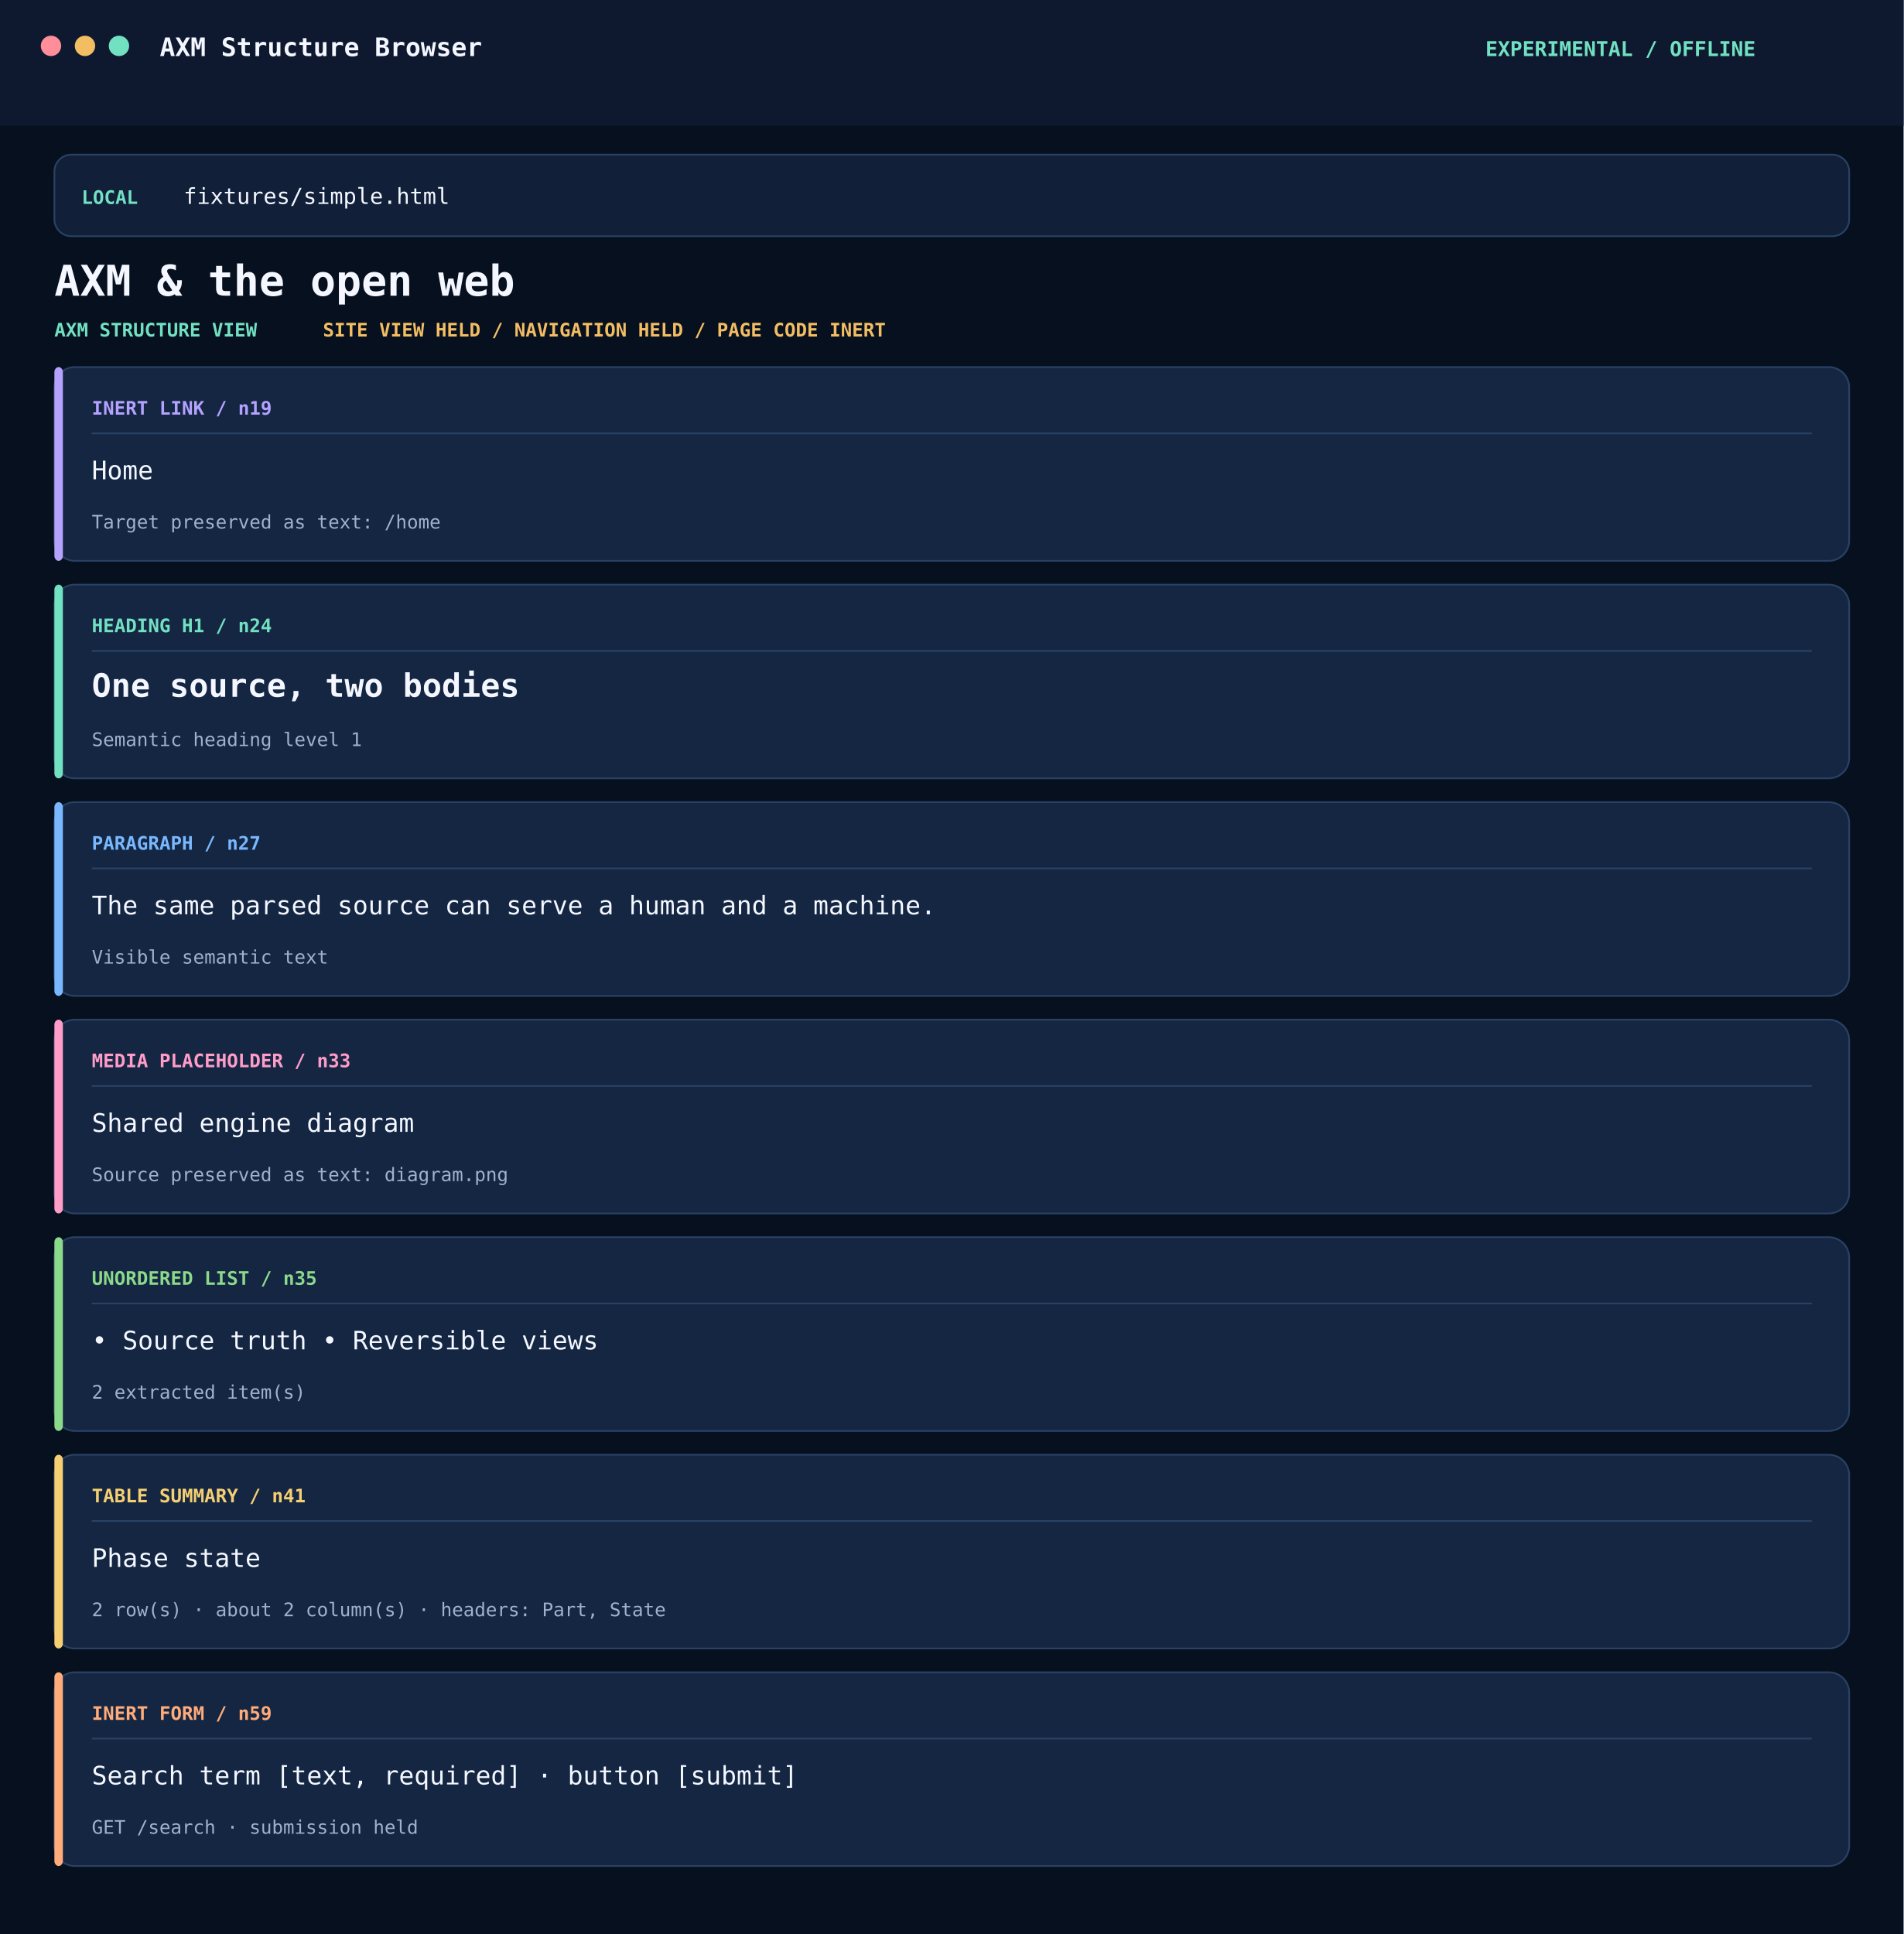
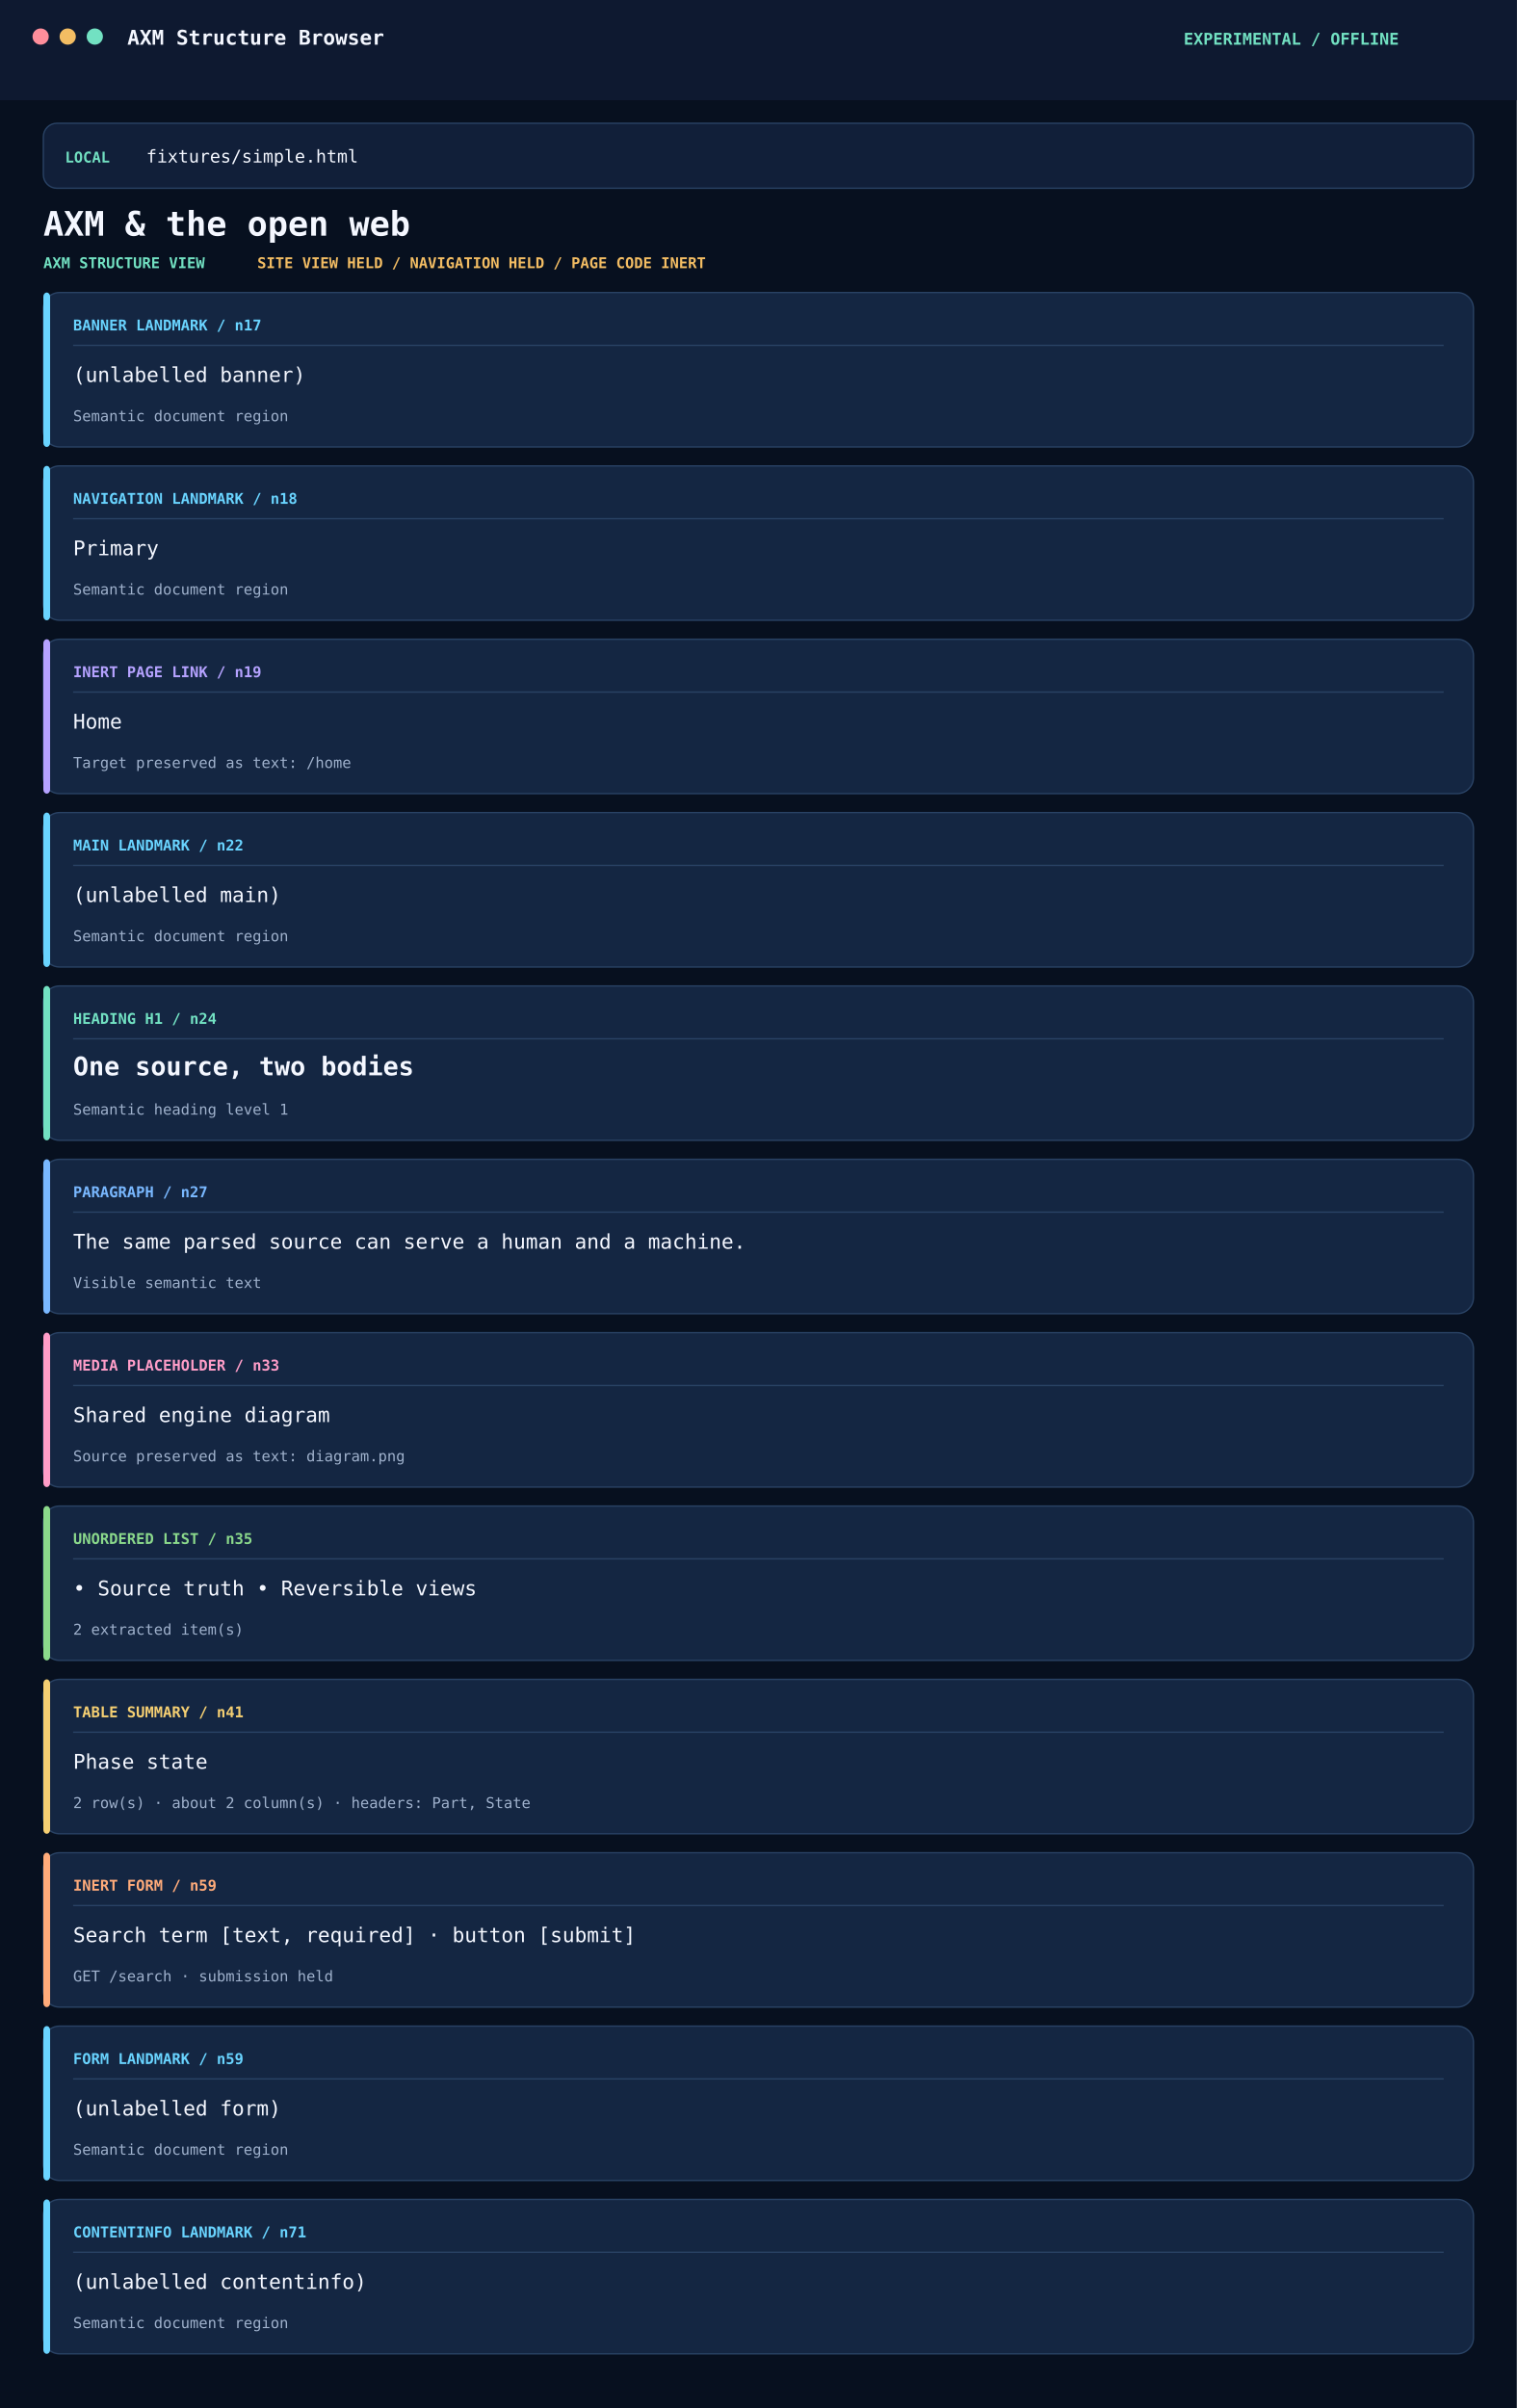
- <svg xmlns="http://www.w3.org/2000/svg" width="1120" height="1138" viewBox="0 0 1120 1138" role="img" aria-labelledby="axm-title axm-description" data-source-digest="b316419dcb80519211fdd02dd464db4a3b8eced28535c1c629ea624011bdd63b" data-display-list-digest="659c80b4bc0aaac35a27581762bdac682024b74c03c7ee2e284feb8ccd9dc802">
-   <rect id="cmd-00001" x="0" y="0" width="1120" height="1138" rx="0" fill="#07101f" />
+ <svg xmlns="http://www.w3.org/2000/svg" width="1120" height="1778" viewBox="0 0 1120 1778" role="img" aria-labelledby="axm-title axm-description" data-source-digest="b316419dcb80519211fdd02dd464db4a3b8eced28535c1c629ea624011bdd63b" data-display-list-digest="16b4ae402e76be19f37d2a157102672eda1795d5df2ebf4930c94f0bfc592c67">
+   <rect id="cmd-00001" x="0" y="0" width="1120" height="1778" rx="0" fill="#07101f" />
  <rect id="cmd-00002" x="0" y="0" width="1120" height="74" rx="0" fill="#0e1930" />
  <rect id="cmd-00003" x="24" y="21" width="12" height="12" rx="6" fill="#ff8e9b" />
  <rect id="cmd-00004" x="44" y="21" width="12" height="12" rx="6" fill="#f3bd63" />
  <rect id="cmd-00005" x="64" y="21" width="12" height="12" rx="6" fill="#72e1c2" />
  <text id="cmd-00006" x="94" y="33" fill="#f4f7ff" font-family="ui-monospace, SFMono-Regular, Menlo, Consolas, monospace" font-size="15" font-weight="700" letter-spacing="0">AXM Structure Browser</text>
  <text id="cmd-00007" x="874" y="33" fill="#72e1c2" font-family="ui-monospace, SFMono-Regular, Menlo, Consolas, monospace" font-size="12" font-weight="700" letter-spacing="0">EXPERIMENTAL / OFFLINE</text>
  <rect id="cmd-00008" x="32" y="91" width="1056" height="48" rx="10" fill="#111f39" stroke="#294264" stroke-width="1" />
  <text id="cmd-00009" x="48" y="120" fill="#72e1c2" font-family="ui-monospace, SFMono-Regular, Menlo, Consolas, monospace" font-size="11" font-weight="700" letter-spacing="0">LOCAL</text>
  <text id="cmd-00010" x="108" y="120" fill="#f4f7ff" font-family="ui-monospace, SFMono-Regular, Menlo, Consolas, monospace" font-size="13" font-weight="400" letter-spacing="0">fixtures/simple.html</text>
  <text id="cmd-00011" x="32" y="174" fill="#f4f7ff" font-family="ui-monospace, SFMono-Regular, Menlo, Consolas, monospace" font-size="25" font-weight="700" letter-spacing="0">AXM &amp; the open web</text>
  <text id="cmd-00012" x="32" y="198" fill="#72e1c2" font-family="ui-monospace, SFMono-Regular, Menlo, Consolas, monospace" font-size="11" font-weight="700" letter-spacing="0">AXM STRUCTURE VIEW</text>
  <text id="cmd-00013" x="190" y="198" fill="#f3bd63" font-family="ui-monospace, SFMono-Regular, Menlo, Consolas, monospace" font-size="11" font-weight="700" letter-spacing="0">SITE VIEW HELD  /  NAVIGATION HELD  /  PAGE CODE INERT</text>
  <rect id="cmd-00014" x="32" y="216" width="1056" height="114" rx="12" fill="#142642" stroke="#294264" stroke-width="1" />
-   <rect id="cmd-00015" x="32" y="216" width="5" height="114" rx="3" fill="#b5a2ff" />
-   <text id="cmd-00016" x="54" y="244" fill="#b5a2ff" font-family="ui-monospace, SFMono-Regular, Menlo, Consolas, monospace" font-size="11" font-weight="700" letter-spacing="0">INERT LINK  /  n19</text>
+   <rect id="cmd-00015" x="32" y="216" width="5" height="114" rx="3" fill="#69d4ff" />
+   <text id="cmd-00016" x="54" y="244" fill="#69d4ff" font-family="ui-monospace, SFMono-Regular, Menlo, Consolas, monospace" font-size="11" font-weight="700" letter-spacing="0">BANNER LANDMARK  /  n17</text>
  <line id="cmd-00017" x1="54" y1="255" x2="1066" y2="255" stroke="#294264" stroke-width="1" />
-   <text id="cmd-00018" x="54" y="282" fill="#f4f7ff" font-family="ui-monospace, SFMono-Regular, Menlo, Consolas, monospace" font-size="15" font-weight="400" letter-spacing="0">Home</text>
-   <text id="cmd-00019" x="54" y="311" fill="#9fb1cc" font-family="ui-monospace, SFMono-Regular, Menlo, Consolas, monospace" font-size="11" font-weight="400" letter-spacing="0">Target preserved as text: /home</text>
+   <text id="cmd-00018" x="54" y="282" fill="#f4f7ff" font-family="ui-monospace, SFMono-Regular, Menlo, Consolas, monospace" font-size="15" font-weight="400" letter-spacing="0">(unlabelled banner)</text>
+   <text id="cmd-00019" x="54" y="311" fill="#9fb1cc" font-family="ui-monospace, SFMono-Regular, Menlo, Consolas, monospace" font-size="11" font-weight="400" letter-spacing="0">Semantic document region</text>
  <rect id="cmd-00020" x="32" y="344" width="1056" height="114" rx="12" fill="#142642" stroke="#294264" stroke-width="1" />
-   <rect id="cmd-00021" x="32" y="344" width="5" height="114" rx="3" fill="#72e1c2" />
-   <text id="cmd-00022" x="54" y="372" fill="#72e1c2" font-family="ui-monospace, SFMono-Regular, Menlo, Consolas, monospace" font-size="11" font-weight="700" letter-spacing="0">HEADING H1  /  n24</text>
+   <rect id="cmd-00021" x="32" y="344" width="5" height="114" rx="3" fill="#69d4ff" />
+   <text id="cmd-00022" x="54" y="372" fill="#69d4ff" font-family="ui-monospace, SFMono-Regular, Menlo, Consolas, monospace" font-size="11" font-weight="700" letter-spacing="0">NAVIGATION LANDMARK  /  n18</text>
  <line id="cmd-00023" x1="54" y1="383" x2="1066" y2="383" stroke="#294264" stroke-width="1" />
-   <text id="cmd-00024" x="54" y="410" fill="#f4f7ff" font-family="ui-monospace, SFMono-Regular, Menlo, Consolas, monospace" font-size="19" font-weight="700" letter-spacing="0">One source, two bodies</text>
-   <text id="cmd-00025" x="54" y="439" fill="#9fb1cc" font-family="ui-monospace, SFMono-Regular, Menlo, Consolas, monospace" font-size="11" font-weight="400" letter-spacing="0">Semantic heading level 1</text>
+   <text id="cmd-00024" x="54" y="410" fill="#f4f7ff" font-family="ui-monospace, SFMono-Regular, Menlo, Consolas, monospace" font-size="15" font-weight="400" letter-spacing="0">Primary</text>
+   <text id="cmd-00025" x="54" y="439" fill="#9fb1cc" font-family="ui-monospace, SFMono-Regular, Menlo, Consolas, monospace" font-size="11" font-weight="400" letter-spacing="0">Semantic document region</text>
  <rect id="cmd-00026" x="32" y="472" width="1056" height="114" rx="12" fill="#142642" stroke="#294264" stroke-width="1" />
-   <rect id="cmd-00027" x="32" y="472" width="5" height="114" rx="3" fill="#79b8ff" />
-   <text id="cmd-00028" x="54" y="500" fill="#79b8ff" font-family="ui-monospace, SFMono-Regular, Menlo, Consolas, monospace" font-size="11" font-weight="700" letter-spacing="0">PARAGRAPH  /  n27</text>
+   <rect id="cmd-00027" x="32" y="472" width="5" height="114" rx="3" fill="#b5a2ff" />
+   <text id="cmd-00028" x="54" y="500" fill="#b5a2ff" font-family="ui-monospace, SFMono-Regular, Menlo, Consolas, monospace" font-size="11" font-weight="700" letter-spacing="0">INERT PAGE LINK  /  n19</text>
  <line id="cmd-00029" x1="54" y1="511" x2="1066" y2="511" stroke="#294264" stroke-width="1" />
-   <text id="cmd-00030" x="54" y="538" fill="#f4f7ff" font-family="ui-monospace, SFMono-Regular, Menlo, Consolas, monospace" font-size="15" font-weight="400" letter-spacing="0">The same parsed source can serve a human and a machine.</text>
-   <text id="cmd-00031" x="54" y="567" fill="#9fb1cc" font-family="ui-monospace, SFMono-Regular, Menlo, Consolas, monospace" font-size="11" font-weight="400" letter-spacing="0">Visible semantic text</text>
+   <text id="cmd-00030" x="54" y="538" fill="#f4f7ff" font-family="ui-monospace, SFMono-Regular, Menlo, Consolas, monospace" font-size="15" font-weight="400" letter-spacing="0">Home</text>
+   <text id="cmd-00031" x="54" y="567" fill="#9fb1cc" font-family="ui-monospace, SFMono-Regular, Menlo, Consolas, monospace" font-size="11" font-weight="400" letter-spacing="0">Target preserved as text: /home</text>
  <rect id="cmd-00032" x="32" y="600" width="1056" height="114" rx="12" fill="#142642" stroke="#294264" stroke-width="1" />
-   <rect id="cmd-00033" x="32" y="600" width="5" height="114" rx="3" fill="#ff9dc8" />
-   <text id="cmd-00034" x="54" y="628" fill="#ff9dc8" font-family="ui-monospace, SFMono-Regular, Menlo, Consolas, monospace" font-size="11" font-weight="700" letter-spacing="0">MEDIA PLACEHOLDER  /  n33</text>
+   <rect id="cmd-00033" x="32" y="600" width="5" height="114" rx="3" fill="#69d4ff" />
+   <text id="cmd-00034" x="54" y="628" fill="#69d4ff" font-family="ui-monospace, SFMono-Regular, Menlo, Consolas, monospace" font-size="11" font-weight="700" letter-spacing="0">MAIN LANDMARK  /  n22</text>
  <line id="cmd-00035" x1="54" y1="639" x2="1066" y2="639" stroke="#294264" stroke-width="1" />
-   <text id="cmd-00036" x="54" y="666" fill="#f4f7ff" font-family="ui-monospace, SFMono-Regular, Menlo, Consolas, monospace" font-size="15" font-weight="400" letter-spacing="0">Shared engine diagram</text>
-   <text id="cmd-00037" x="54" y="695" fill="#9fb1cc" font-family="ui-monospace, SFMono-Regular, Menlo, Consolas, monospace" font-size="11" font-weight="400" letter-spacing="0">Source preserved as text: diagram.png</text>
+   <text id="cmd-00036" x="54" y="666" fill="#f4f7ff" font-family="ui-monospace, SFMono-Regular, Menlo, Consolas, monospace" font-size="15" font-weight="400" letter-spacing="0">(unlabelled main)</text>
+   <text id="cmd-00037" x="54" y="695" fill="#9fb1cc" font-family="ui-monospace, SFMono-Regular, Menlo, Consolas, monospace" font-size="11" font-weight="400" letter-spacing="0">Semantic document region</text>
  <rect id="cmd-00038" x="32" y="728" width="1056" height="114" rx="12" fill="#142642" stroke="#294264" stroke-width="1" />
-   <rect id="cmd-00039" x="32" y="728" width="5" height="114" rx="3" fill="#8bd98b" />
-   <text id="cmd-00040" x="54" y="756" fill="#8bd98b" font-family="ui-monospace, SFMono-Regular, Menlo, Consolas, monospace" font-size="11" font-weight="700" letter-spacing="0">UNORDERED LIST  /  n35</text>
+   <rect id="cmd-00039" x="32" y="728" width="5" height="114" rx="3" fill="#72e1c2" />
+   <text id="cmd-00040" x="54" y="756" fill="#72e1c2" font-family="ui-monospace, SFMono-Regular, Menlo, Consolas, monospace" font-size="11" font-weight="700" letter-spacing="0">HEADING H1  /  n24</text>
  <line id="cmd-00041" x1="54" y1="767" x2="1066" y2="767" stroke="#294264" stroke-width="1" />
-   <text id="cmd-00042" x="54" y="794" fill="#f4f7ff" font-family="ui-monospace, SFMono-Regular, Menlo, Consolas, monospace" font-size="15" font-weight="400" letter-spacing="0">• Source truth • Reversible views</text>
-   <text id="cmd-00043" x="54" y="823" fill="#9fb1cc" font-family="ui-monospace, SFMono-Regular, Menlo, Consolas, monospace" font-size="11" font-weight="400" letter-spacing="0">2 extracted item(s)</text>
+   <text id="cmd-00042" x="54" y="794" fill="#f4f7ff" font-family="ui-monospace, SFMono-Regular, Menlo, Consolas, monospace" font-size="19" font-weight="700" letter-spacing="0">One source, two bodies</text>
+   <text id="cmd-00043" x="54" y="823" fill="#9fb1cc" font-family="ui-monospace, SFMono-Regular, Menlo, Consolas, monospace" font-size="11" font-weight="400" letter-spacing="0">Semantic heading level 1</text>
  <rect id="cmd-00044" x="32" y="856" width="1056" height="114" rx="12" fill="#142642" stroke="#294264" stroke-width="1" />
-   <rect id="cmd-00045" x="32" y="856" width="5" height="114" rx="3" fill="#f5cf72" />
-   <text id="cmd-00046" x="54" y="884" fill="#f5cf72" font-family="ui-monospace, SFMono-Regular, Menlo, Consolas, monospace" font-size="11" font-weight="700" letter-spacing="0">TABLE SUMMARY  /  n41</text>
+   <rect id="cmd-00045" x="32" y="856" width="5" height="114" rx="3" fill="#79b8ff" />
+   <text id="cmd-00046" x="54" y="884" fill="#79b8ff" font-family="ui-monospace, SFMono-Regular, Menlo, Consolas, monospace" font-size="11" font-weight="700" letter-spacing="0">PARAGRAPH  /  n27</text>
  <line id="cmd-00047" x1="54" y1="895" x2="1066" y2="895" stroke="#294264" stroke-width="1" />
-   <text id="cmd-00048" x="54" y="922" fill="#f4f7ff" font-family="ui-monospace, SFMono-Regular, Menlo, Consolas, monospace" font-size="15" font-weight="400" letter-spacing="0">Phase state</text>
-   <text id="cmd-00049" x="54" y="951" fill="#9fb1cc" font-family="ui-monospace, SFMono-Regular, Menlo, Consolas, monospace" font-size="11" font-weight="400" letter-spacing="0">2 row(s) · about 2 column(s) · headers: Part, State</text>
+   <text id="cmd-00048" x="54" y="922" fill="#f4f7ff" font-family="ui-monospace, SFMono-Regular, Menlo, Consolas, monospace" font-size="15" font-weight="400" letter-spacing="0">The same parsed source can serve a human and a machine.</text>
+   <text id="cmd-00049" x="54" y="951" fill="#9fb1cc" font-family="ui-monospace, SFMono-Regular, Menlo, Consolas, monospace" font-size="11" font-weight="400" letter-spacing="0">Visible semantic text</text>
  <rect id="cmd-00050" x="32" y="984" width="1056" height="114" rx="12" fill="#142642" stroke="#294264" stroke-width="1" />
-   <rect id="cmd-00051" x="32" y="984" width="5" height="114" rx="3" fill="#ffab7a" />
-   <text id="cmd-00052" x="54" y="1012" fill="#ffab7a" font-family="ui-monospace, SFMono-Regular, Menlo, Consolas, monospace" font-size="11" font-weight="700" letter-spacing="0">INERT FORM  /  n59</text>
+   <rect id="cmd-00051" x="32" y="984" width="5" height="114" rx="3" fill="#ff9dc8" />
+   <text id="cmd-00052" x="54" y="1012" fill="#ff9dc8" font-family="ui-monospace, SFMono-Regular, Menlo, Consolas, monospace" font-size="11" font-weight="700" letter-spacing="0">MEDIA PLACEHOLDER  /  n33</text>
  <line id="cmd-00053" x1="54" y1="1023" x2="1066" y2="1023" stroke="#294264" stroke-width="1" />
-   <text id="cmd-00054" x="54" y="1050" fill="#f4f7ff" font-family="ui-monospace, SFMono-Regular, Menlo, Consolas, monospace" font-size="15" font-weight="400" letter-spacing="0">Search term [text, required] · button [submit]</text>
-   <text id="cmd-00055" x="54" y="1079" fill="#9fb1cc" font-family="ui-monospace, SFMono-Regular, Menlo, Consolas, monospace" font-size="11" font-weight="400" letter-spacing="0">GET /search · submission held</text>
+   <text id="cmd-00054" x="54" y="1050" fill="#f4f7ff" font-family="ui-monospace, SFMono-Regular, Menlo, Consolas, monospace" font-size="15" font-weight="400" letter-spacing="0">Shared engine diagram</text>
+   <text id="cmd-00055" x="54" y="1079" fill="#9fb1cc" font-family="ui-monospace, SFMono-Regular, Menlo, Consolas, monospace" font-size="11" font-weight="400" letter-spacing="0">Source preserved as text: diagram.png</text>
+   <rect id="cmd-00056" x="32" y="1112" width="1056" height="114" rx="12" fill="#142642" stroke="#294264" stroke-width="1" />
+   <rect id="cmd-00057" x="32" y="1112" width="5" height="114" rx="3" fill="#8bd98b" />
+   <text id="cmd-00058" x="54" y="1140" fill="#8bd98b" font-family="ui-monospace, SFMono-Regular, Menlo, Consolas, monospace" font-size="11" font-weight="700" letter-spacing="0">UNORDERED LIST  /  n35</text>
+   <line id="cmd-00059" x1="54" y1="1151" x2="1066" y2="1151" stroke="#294264" stroke-width="1" />
+   <text id="cmd-00060" x="54" y="1178" fill="#f4f7ff" font-family="ui-monospace, SFMono-Regular, Menlo, Consolas, monospace" font-size="15" font-weight="400" letter-spacing="0">• Source truth • Reversible views</text>
+   <text id="cmd-00061" x="54" y="1207" fill="#9fb1cc" font-family="ui-monospace, SFMono-Regular, Menlo, Consolas, monospace" font-size="11" font-weight="400" letter-spacing="0">2 extracted item(s)</text>
+   <rect id="cmd-00062" x="32" y="1240" width="1056" height="114" rx="12" fill="#142642" stroke="#294264" stroke-width="1" />
+   <rect id="cmd-00063" x="32" y="1240" width="5" height="114" rx="3" fill="#f5cf72" />
+   <text id="cmd-00064" x="54" y="1268" fill="#f5cf72" font-family="ui-monospace, SFMono-Regular, Menlo, Consolas, monospace" font-size="11" font-weight="700" letter-spacing="0">TABLE SUMMARY  /  n41</text>
+   <line id="cmd-00065" x1="54" y1="1279" x2="1066" y2="1279" stroke="#294264" stroke-width="1" />
+   <text id="cmd-00066" x="54" y="1306" fill="#f4f7ff" font-family="ui-monospace, SFMono-Regular, Menlo, Consolas, monospace" font-size="15" font-weight="400" letter-spacing="0">Phase state</text>
+   <text id="cmd-00067" x="54" y="1335" fill="#9fb1cc" font-family="ui-monospace, SFMono-Regular, Menlo, Consolas, monospace" font-size="11" font-weight="400" letter-spacing="0">2 row(s) · about 2 column(s) · headers: Part, State</text>
+   <rect id="cmd-00068" x="32" y="1368" width="1056" height="114" rx="12" fill="#142642" stroke="#294264" stroke-width="1" />
+   <rect id="cmd-00069" x="32" y="1368" width="5" height="114" rx="3" fill="#ffab7a" />
+   <text id="cmd-00070" x="54" y="1396" fill="#ffab7a" font-family="ui-monospace, SFMono-Regular, Menlo, Consolas, monospace" font-size="11" font-weight="700" letter-spacing="0">INERT FORM  /  n59</text>
+   <line id="cmd-00071" x1="54" y1="1407" x2="1066" y2="1407" stroke="#294264" stroke-width="1" />
+   <text id="cmd-00072" x="54" y="1434" fill="#f4f7ff" font-family="ui-monospace, SFMono-Regular, Menlo, Consolas, monospace" font-size="15" font-weight="400" letter-spacing="0">Search term [text, required] · button [submit]</text>
+   <text id="cmd-00073" x="54" y="1463" fill="#9fb1cc" font-family="ui-monospace, SFMono-Regular, Menlo, Consolas, monospace" font-size="11" font-weight="400" letter-spacing="0">GET /search · submission held</text>
+   <rect id="cmd-00074" x="32" y="1496" width="1056" height="114" rx="12" fill="#142642" stroke="#294264" stroke-width="1" />
+   <rect id="cmd-00075" x="32" y="1496" width="5" height="114" rx="3" fill="#69d4ff" />
+   <text id="cmd-00076" x="54" y="1524" fill="#69d4ff" font-family="ui-monospace, SFMono-Regular, Menlo, Consolas, monospace" font-size="11" font-weight="700" letter-spacing="0">FORM LANDMARK  /  n59</text>
+   <line id="cmd-00077" x1="54" y1="1535" x2="1066" y2="1535" stroke="#294264" stroke-width="1" />
+   <text id="cmd-00078" x="54" y="1562" fill="#f4f7ff" font-family="ui-monospace, SFMono-Regular, Menlo, Consolas, monospace" font-size="15" font-weight="400" letter-spacing="0">(unlabelled form)</text>
+   <text id="cmd-00079" x="54" y="1591" fill="#9fb1cc" font-family="ui-monospace, SFMono-Regular, Menlo, Consolas, monospace" font-size="11" font-weight="400" letter-spacing="0">Semantic document region</text>
+   <rect id="cmd-00080" x="32" y="1624" width="1056" height="114" rx="12" fill="#142642" stroke="#294264" stroke-width="1" />
+   <rect id="cmd-00081" x="32" y="1624" width="5" height="114" rx="3" fill="#69d4ff" />
+   <text id="cmd-00082" x="54" y="1652" fill="#69d4ff" font-family="ui-monospace, SFMono-Regular, Menlo, Consolas, monospace" font-size="11" font-weight="700" letter-spacing="0">CONTENTINFO LANDMARK  /  n71</text>
+   <line id="cmd-00083" x1="54" y1="1663" x2="1066" y2="1663" stroke="#294264" stroke-width="1" />
+   <text id="cmd-00084" x="54" y="1690" fill="#f4f7ff" font-family="ui-monospace, SFMono-Regular, Menlo, Consolas, monospace" font-size="15" font-weight="400" letter-spacing="0">(unlabelled contentinfo)</text>
+   <text id="cmd-00085" x="54" y="1719" fill="#9fb1cc" font-family="ui-monospace, SFMono-Regular, Menlo, Consolas, monospace" font-size="11" font-weight="400" letter-spacing="0">Semantic document region</text>
</svg>
